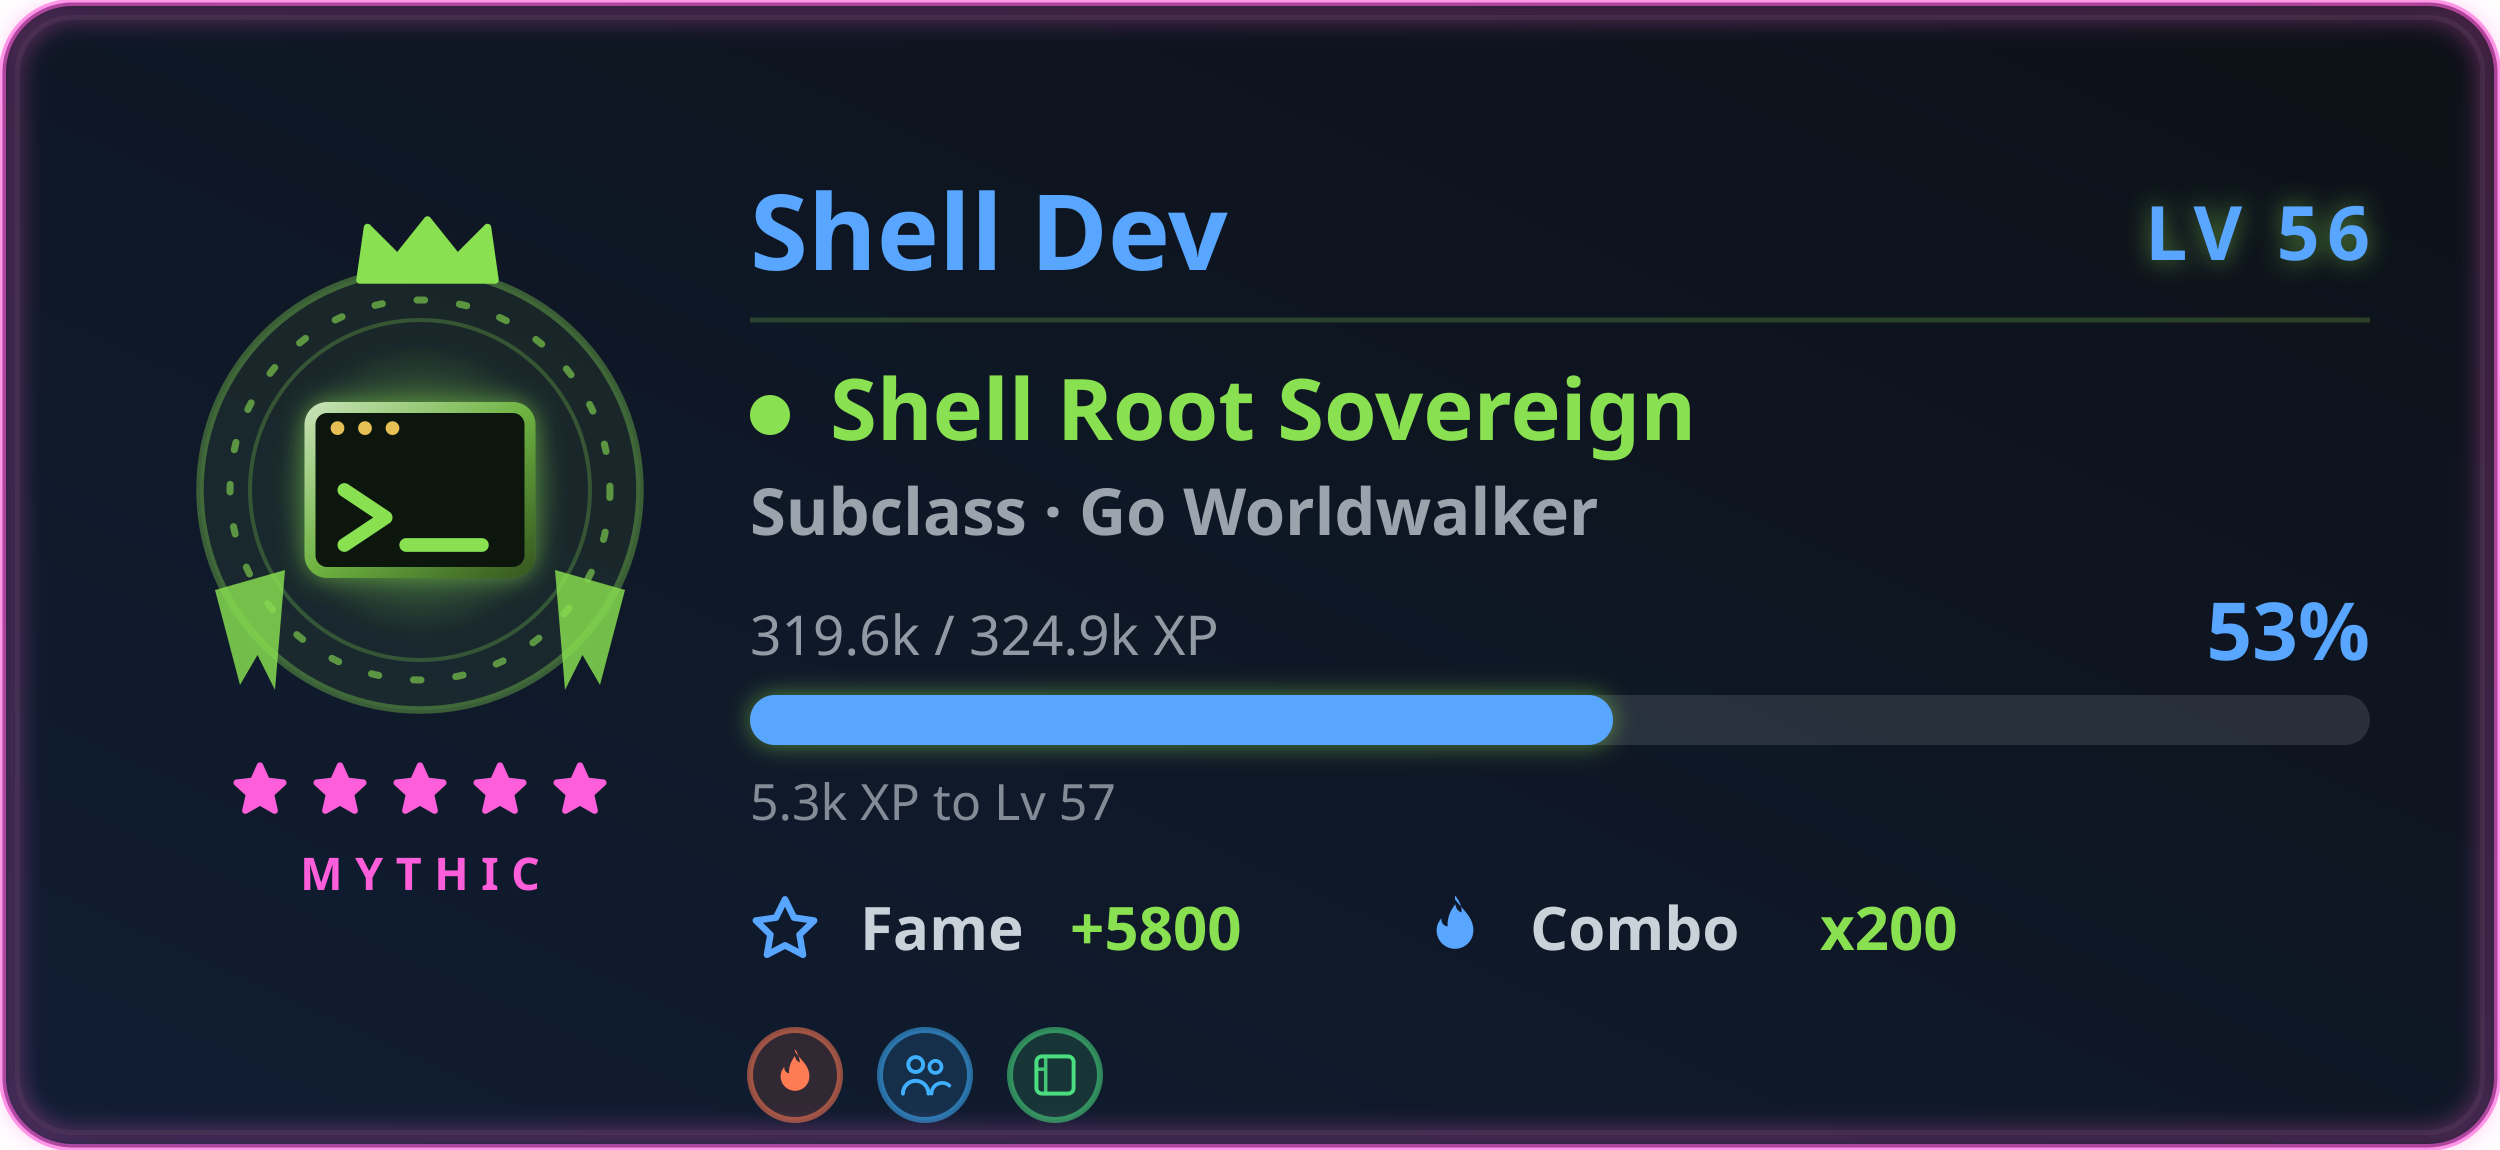
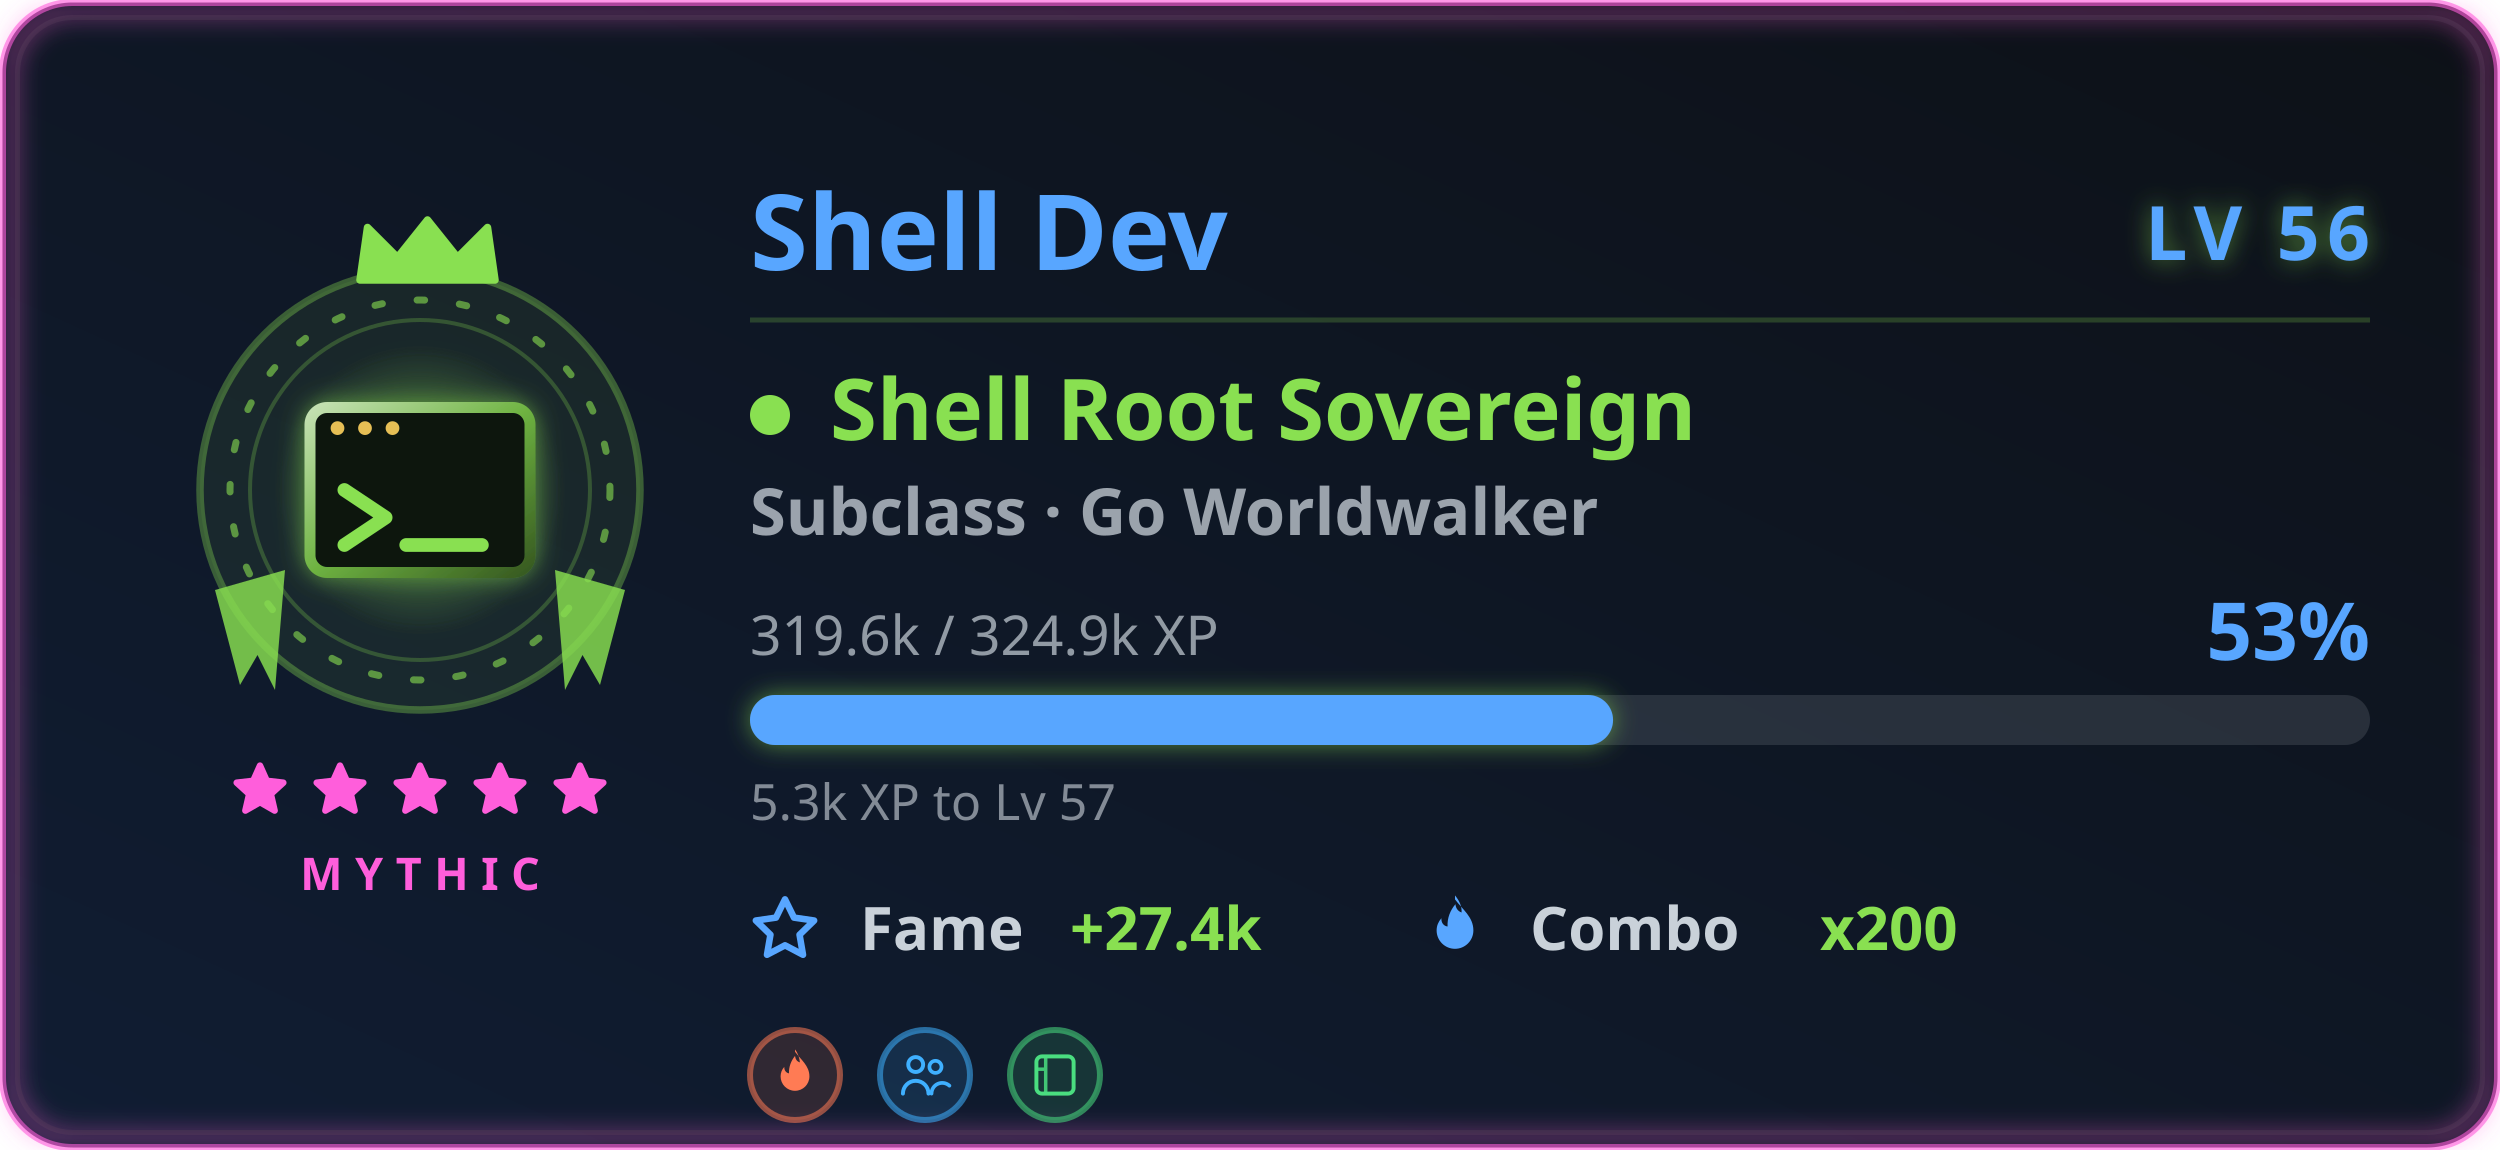
<svg xmlns="http://www.w3.org/2000/svg" width="500" height="230" viewBox="0 0 500 230" role="img" aria-labelledby="card-title-a11y card-desc-a11y">
  <style>
text { font-family: 'Segoe UI', Ubuntu, 'Helvetica Neue', sans-serif; }
.title { font-size: 18px; font-weight: 600; fill: #58a6ff; }
.title-icon { fill: #58a6ff; }
.icon { fill: #58a6ff; }


.gl-name { font-size: 21px; font-weight: 700; fill: #58a6ff; }
.gl-lvl { font-size: 15px; font-weight: 800; letter-spacing: 1.5px; fill: #58a6ff; }
.gl-class { font-size: 17px; font-weight: 700; fill: #89e051; }
.gl-sub { font-size: 13px; font-weight: 600; fill: #c9d1d9; opacity: 0.75; }
.gl-meta { font-size: 11px; fill: #c9d1d9; opacity: 0.7; }
.gl-pct { font-size: 16px; font-weight: 800; fill: #58a6ff; }
.gl-chip-label { font-size: 12px; font-weight: 600; fill: #c9d1d9; }
.gl-chip-value { font-size: 12px; font-weight: 800; fill: #89e051; }
.gl-hint { font-size: 10px; fill: #c9d1d9; opacity: 0.62; }
.gl-rarity { font-size: 9px; font-weight: 700; letter-spacing: 2.5px; fill: #ff5edb; }

</style>
  <defs>
    <linearGradient id="card-bg" x1="0" y1="0" x2="1" y2="1" gradientTransform="rotate(90, 0.5, 0.5)">
      <stop offset="0.0%" stop-color="#0d1117" />
      <stop offset="100.0%" stop-color="#101d33" />
    </linearGradient>
    <filter id="card-glow" x="-50%" y="-50%" width="200%" height="200%">
      <feGaussianBlur in="SourceGraphic" stdDeviation="3" result="blur" />
      <feFlood flood-color="#58a6ff" flood-opacity="0.55" result="tint" />
      <feComposite in="tint" in2="blur" operator="in" result="softGlow" />
      <feMerge>
        <feMergeNode in="softGlow" />
        <feMergeNode in="SourceGraphic" />
      </feMerge>
    </filter>
    <filter id="gl-glow" x="-60%" y="-60%" width="220%" height="220%">
      <feGaussianBlur in="SourceGraphic" stdDeviation="2.4" result="b" />
      <feFlood flood-color="#89e051" flood-opacity="0.55" result="t" />
      <feComposite in="t" in2="b" operator="in" result="g" />
      <feMerge>
        <feMergeNode in="g" />
        <feMergeNode in="SourceGraphic" />
      </feMerge>
    </filter>
    <filter id="gl-rarity" x="-20%" y="-20%" width="140%" height="140%">
      <feGaussianBlur stdDeviation="2.4" />
    </filter>
  </defs>
  <rect x="0.5" y="0.5" width="499" height="229" rx="14" fill="url(#card-bg)" stroke="#ff5edb" stroke-width="1.4" stroke-opacity="0.6" />
  <rect x="3.5" y="3.5" width="493" height="223" rx="11" fill="none" stroke="#30363d" stroke-opacity="0.4" />
  <rect x="2" y="2" width="496" height="226" rx="13" fill="none" stroke="#ff5edb" stroke-width="3.5" stroke-opacity="0.4" filter="url(#gl-rarity)" />
  <g class="fade">
    <g class="">
      <g class="flourish">
        <g transform="translate(84,0)">
          <g transform="translate(0,98)" fill="#89e051" opacity="0.82">
            <path d="M27 16 L41 20 L36 39 L32.5 33 L29 40 Z" />
          </g>
        </g>
        <g transform="translate(84,0) scale(-1,1)">
          <g transform="translate(0,98)" fill="#89e051" opacity="0.82">
            <path d="M27 16 L41 20 L36 39 L32.5 33 L29 40 Z" />
          </g>
        </g>
      </g>
      <circle cx="84" cy="98" r="44" fill="#89e051" fill-opacity="0.08" stroke="#89e051" stroke-opacity="0.35" stroke-width="1.5" />
      <g class="">
        <circle cx="84" cy="98" r="38" fill="none" stroke="#89e051" stroke-opacity="0.6" stroke-width="1.4" stroke-dasharray="1.5 7" stroke-linecap="round" />
        <circle cx="84" cy="98" r="34" fill="none" stroke="#89e051" stroke-opacity="0.25" stroke-width="0.8" />
      </g>
      <g class="" filter="url(#gl-glow)">
        <svg class="" x="51" y="65" width="66" height="66" viewBox="0 0 48 48" aria-hidden="true">
          <defs>
            <radialGradient id="shHalo" cx="0.5" cy="0.5" r="0.5">
              <stop offset="0" stop-color="#89e051" stop-opacity="0.42" />
              <stop offset="1" stop-color="#89e051" stop-opacity="0" />
            </radialGradient>
            <linearGradient id="shFrame" x1="0" y1="0" x2="1" y2="1">
              <stop offset="0" stop-color="#c5e1b3" />
              <stop offset="0.5" stop-color="#6eb341" />
              <stop offset="1" stop-color="#375a21" />
            </linearGradient>
          </defs>
          <circle cx="24" cy="24" r="21" fill="url(#shHalo)" />
          <rect x="8" y="12" width="32" height="24" rx="2.5" fill="#0b1710" stroke="url(#shFrame)" stroke-width="1.6" />
          <path d="M8 18 H40" stroke="url(#shFrame)" stroke-width="1" />
          <g fill="#e6bf55">
            <circle cx="12" cy="15" r="1" />
            <circle cx="16" cy="15" r="1" />
            <circle cx="20" cy="15" r="1" />
          </g>
          <path d="M13 24 L19 28 L13 32" fill="none" stroke="#89e051" stroke-width="2" stroke-linecap="round" stroke-linejoin="round" />
          <path d="M22 32 H33" stroke="#89e051" stroke-width="2" stroke-linecap="round" />
        </svg>
      </g>
      <g transform="translate(69, 42.5) scale(1.5)">
        <path d="M2 9 L3 2 L7 6 L11 1 L15 6 L19 2 L20 9 Z" fill="#89e051" stroke="#89e051" stroke-width="1" stroke-linejoin="round" />
      </g>
    </g>
    <g>
      <g class="" transform="translate(45.5, 151.5) scale(0.5416667)" fill="#ff5edb" stroke="#ff5edb" stroke-width="2.4" stroke-linejoin="round" stroke-linecap="round" opacity="1">
        <path d="M12 3 L14.5 8.6 L20.6 9.3 L16 13.5 L17.4 19.6 L12 16.5 L6.6 19.6 L8 13.5 L3.4 9.3 L9.5 8.6 Z" />
      </g>
      <g class="" transform="translate(61.5, 151.5) scale(0.5416667)" fill="#ff5edb" stroke="#ff5edb" stroke-width="2.4" stroke-linejoin="round" stroke-linecap="round" opacity="1">
        <path d="M12 3 L14.5 8.6 L20.6 9.3 L16 13.5 L17.4 19.6 L12 16.5 L6.6 19.6 L8 13.5 L3.4 9.3 L9.5 8.6 Z" />
      </g>
      <g class="" transform="translate(77.5, 151.5) scale(0.5416667)" fill="#ff5edb" stroke="#ff5edb" stroke-width="2.4" stroke-linejoin="round" stroke-linecap="round" opacity="1">
        <path d="M12 3 L14.5 8.6 L20.6 9.3 L16 13.5 L17.4 19.6 L12 16.5 L6.6 19.6 L8 13.5 L3.4 9.3 L9.5 8.6 Z" />
      </g>
      <g class="" transform="translate(93.5, 151.5) scale(0.5416667)" fill="#ff5edb" stroke="#ff5edb" stroke-width="2.4" stroke-linejoin="round" stroke-linecap="round" opacity="1">
        <path d="M12 3 L14.5 8.6 L20.6 9.3 L16 13.5 L17.4 19.6 L12 16.5 L6.6 19.6 L8 13.5 L3.4 9.3 L9.5 8.6 Z" />
      </g>
      <g class="" transform="translate(109.5, 151.5) scale(0.5416667)" fill="#ff5edb" stroke="#ff5edb" stroke-width="2.4" stroke-linejoin="round" stroke-linecap="round" opacity="1">
        <path d="M12 3 L14.5 8.6 L20.6 9.3 L16 13.5 L17.4 19.6 L12 16.5 L6.6 19.6 L8 13.5 L3.4 9.3 L9.5 8.6 Z" />
      </g>
    </g>
    <text class="gl-rarity" x="84" y="178" text-anchor="middle">MYTHIC</text>
  </g>
  <g class="fade" style="animation-delay:.15s">
    <text class="gl-name" x="150" y="54">Shell Dev</text>
    <text class="gl-lvl glow-pulse" x="474" y="52" text-anchor="end" filter="url(#gl-glow)">LV 56</text>
    <line x1="150" y1="64" x2="474" y2="64" stroke="#89e051" stroke-opacity="0.22" stroke-width="1" />
    <circle cx="154" cy="83" r="4" fill="#89e051" />
    <text class="gl-class" x="166" y="88">Shell Root Sovereign</text>
    <text class="gl-sub" x="150" y="107">Subclass · Go Worldwalker</text>
    <text class="gl-meta" x="150" y="131">319.6k / 324.9k XP</text>
    <text class="gl-pct " x="474" y="132" text-anchor="end">53%</text>
    <rect x="150" y="139" width="324" height="10" rx="5" fill="#c9d1d9" fill-opacity="0.14" />
    <rect class="xp-fill " x="150" y="139" width="172.609" height="10" rx="5" fill="#58a6ff" filter="url(#gl-glow)" />
    <text class="gl-hint" x="150" y="164">5.3k XP to Lv 57</text>
    <g transform="translate(150, 190)">
      <svg class="icon" x="0" y="-11" width="14" height="14" viewBox="0 0 16 16" aria-hidden="true">
        <path fill-rule="evenodd" d="M8 .25a.75.75 0 0 1 .673.418l1.882 3.815 4.21.612a.75.75 0 0 1 .416 1.279l-3.046 2.97.719 4.192a.75.75 0 0 1-1.088.791L8 12.347l-3.766 1.98a.75.75 0 0 1-1.088-.79l.72-4.194L.818 6.374a.75.75 0 0 1 .416-1.28l4.21-.611L7.327.668A.75.75 0 0 1 8 .25zm0 2.445L6.615 5.5a.75.75 0 0 1-.564.41l-3.097.45 2.24 2.184a.75.75 0 0 1 .216.664l-.528 3.084 2.769-1.456a.75.75 0 0 1 .698 0l2.77 1.456-.53-3.084a.75.75 0 0 1 .216-.664l2.24-2.183-3.096-.45a.75.75 0 0 1-.564-.41L8 2.694v.001z" />
      </svg>
      <text class="gl-chip-label" x="22" y="0">Fame</text>
-       <text class="gl-chip-value" x="64" y="0">+5800</text>
+       <text class="gl-chip-value" x="64" y="0">+27.4k</text>
    </g>
    <g transform="translate(284, 190)">
      <svg class="icon" x="0" y="-11" width="14" height="14" viewBox="0 0 16 16" aria-hidden="true">
        <path fill-rule="evenodd" d="M8 1c1.7 2.3 4.2 4 4.2 7.1a4.2 4.2 0 0 1-8.4 0c0-1.1.4-2 1.1-2.8-.1 1 .5 1.8 1.4 1.9-.1-1.9.6-3.7 1.8-5.1.1 1 .6 1.6 1.4 1.9.1-1.4-.5-2.7-1.5-3.9z" />
      </svg>
      <text class="gl-chip-label" x="22" y="0">Combo</text>
      <text class="gl-chip-value" x="80" y="0">x200</text>
    </g>
  </g>
  <g class="fade" style="animation-delay:.2s">
    <g transform="translate(159, 215)">
      <g transform="translate(0, 0)">
        <circle r="9" fill="#ff7b54" fill-opacity="0.14" stroke="#ff7b54" stroke-opacity="0.55" stroke-width="1.2" />
        <g transform="translate(-5.58, -5.58) scale(0.465)">
          <path d="M12 2c2.5 3.4 6.2 6 6.2 10.6a6.2 6.2 0 0 1-12.4 0c0-1.6.6-3 1.6-4.1-.1 1.5.8 2.6 2 2.8-.1-2.8.9-5.4 2.6-7.5.2 1.5.9 2.4 2.1 2.8-.2-2-.8-4-2.1-5.6Z" fill="#ff7b54" />
        </g>
      </g>
      <g transform="translate(26, 0)">
        <circle r="9" fill="#3fb0ff" fill-opacity="0.14" stroke="#3fb0ff" stroke-opacity="0.55" stroke-width="1.2" />
        <g transform="translate(-5.58, -5.58) scale(0.465)">
          <circle cx="8" cy="7.5" r="3.2" fill="none" stroke="#3fb0ff" stroke-width="1.7" />
          <path d="M2.5 20a5.5 5.5 0 0 1 11 0" fill="none" stroke="#3fb0ff" stroke-width="1.7" stroke-linecap="round" />
          <circle cx="16.5" cy="8.5" r="2.6" fill="none" stroke="#3fb0ff" stroke-width="1.6" />
          <path d="M14.8 20a4.6 4.6 0 0 1 7.7-3.4" fill="none" stroke="#3fb0ff" stroke-width="1.6" stroke-linecap="round" />
        </g>
      </g>
      <g transform="translate(52, 0)">
        <circle r="9" fill="#4ade80" fill-opacity="0.14" stroke="#4ade80" stroke-opacity="0.55" stroke-width="1.2" />
        <g transform="translate(-5.58, -5.58) scale(0.465)">
          <rect x="4" y="4" width="16" height="16" rx="2.4" fill="none" stroke="#4ade80" stroke-width="1.7" />
          <path d="M8 4v16 M4 9.5h4" fill="none" stroke="#4ade80" stroke-width="1.5" opacity="0.85" />
        </g>
      </g>
    </g>
  </g>
</svg>
